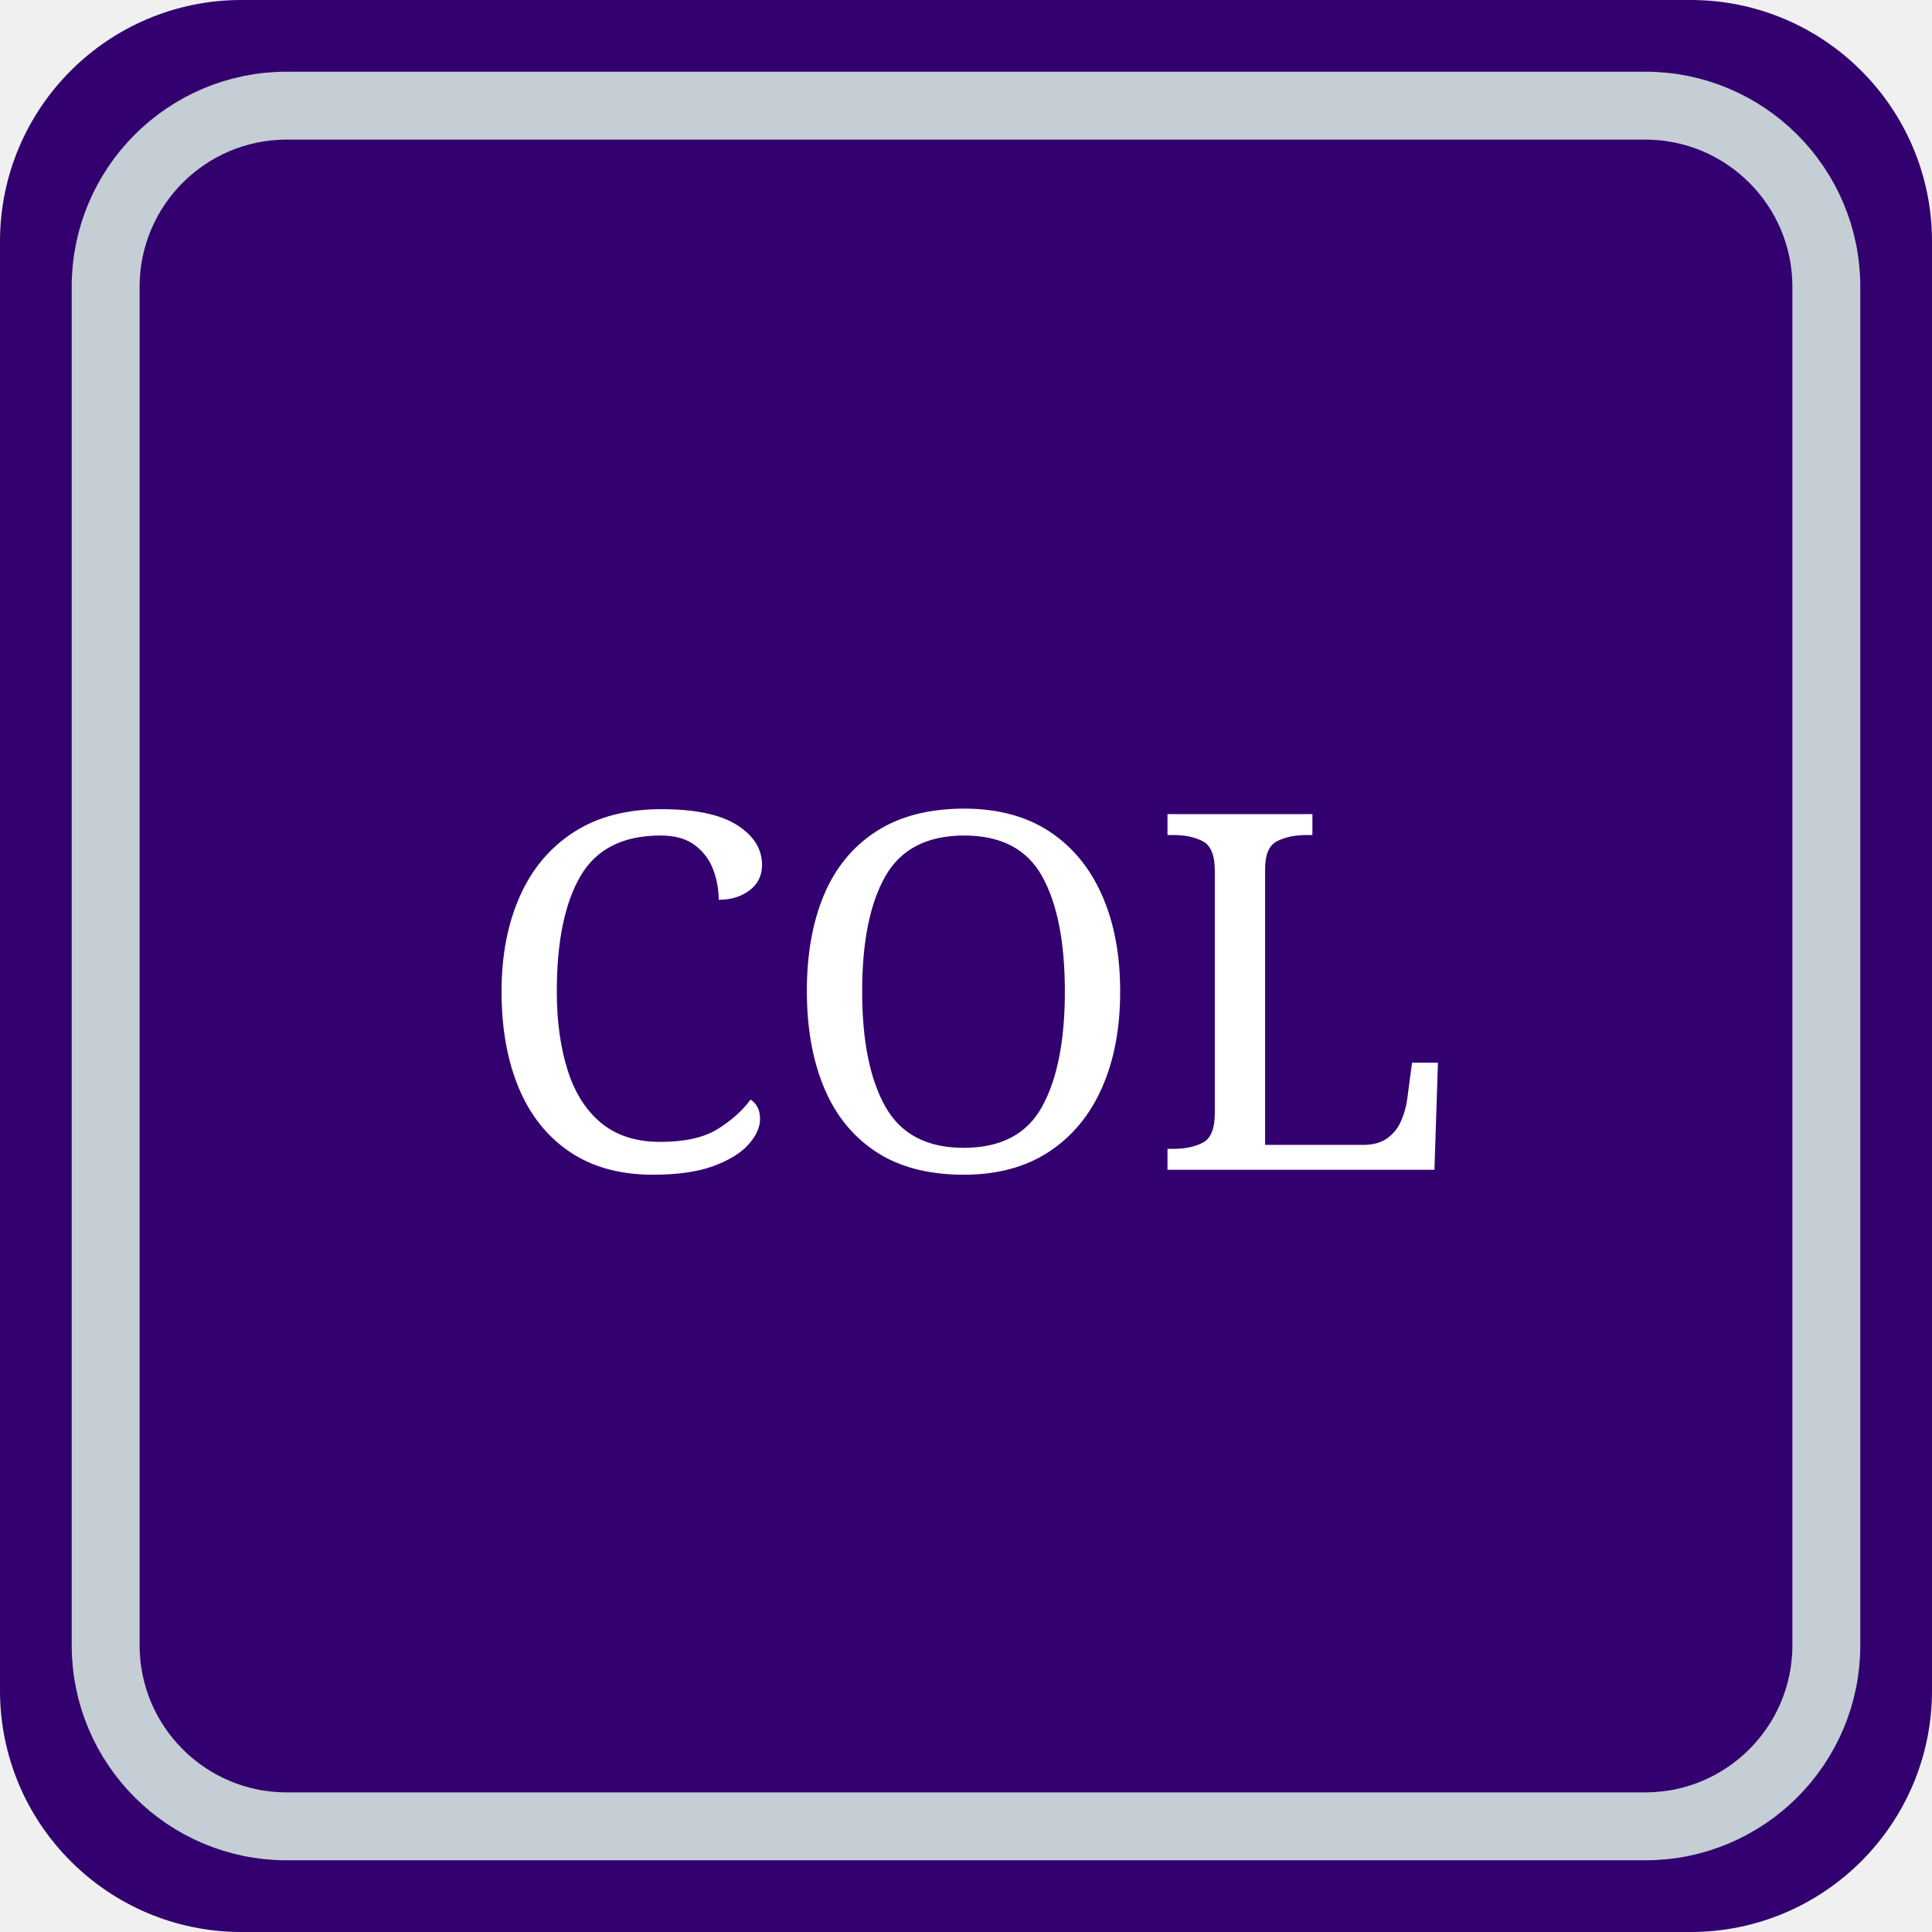
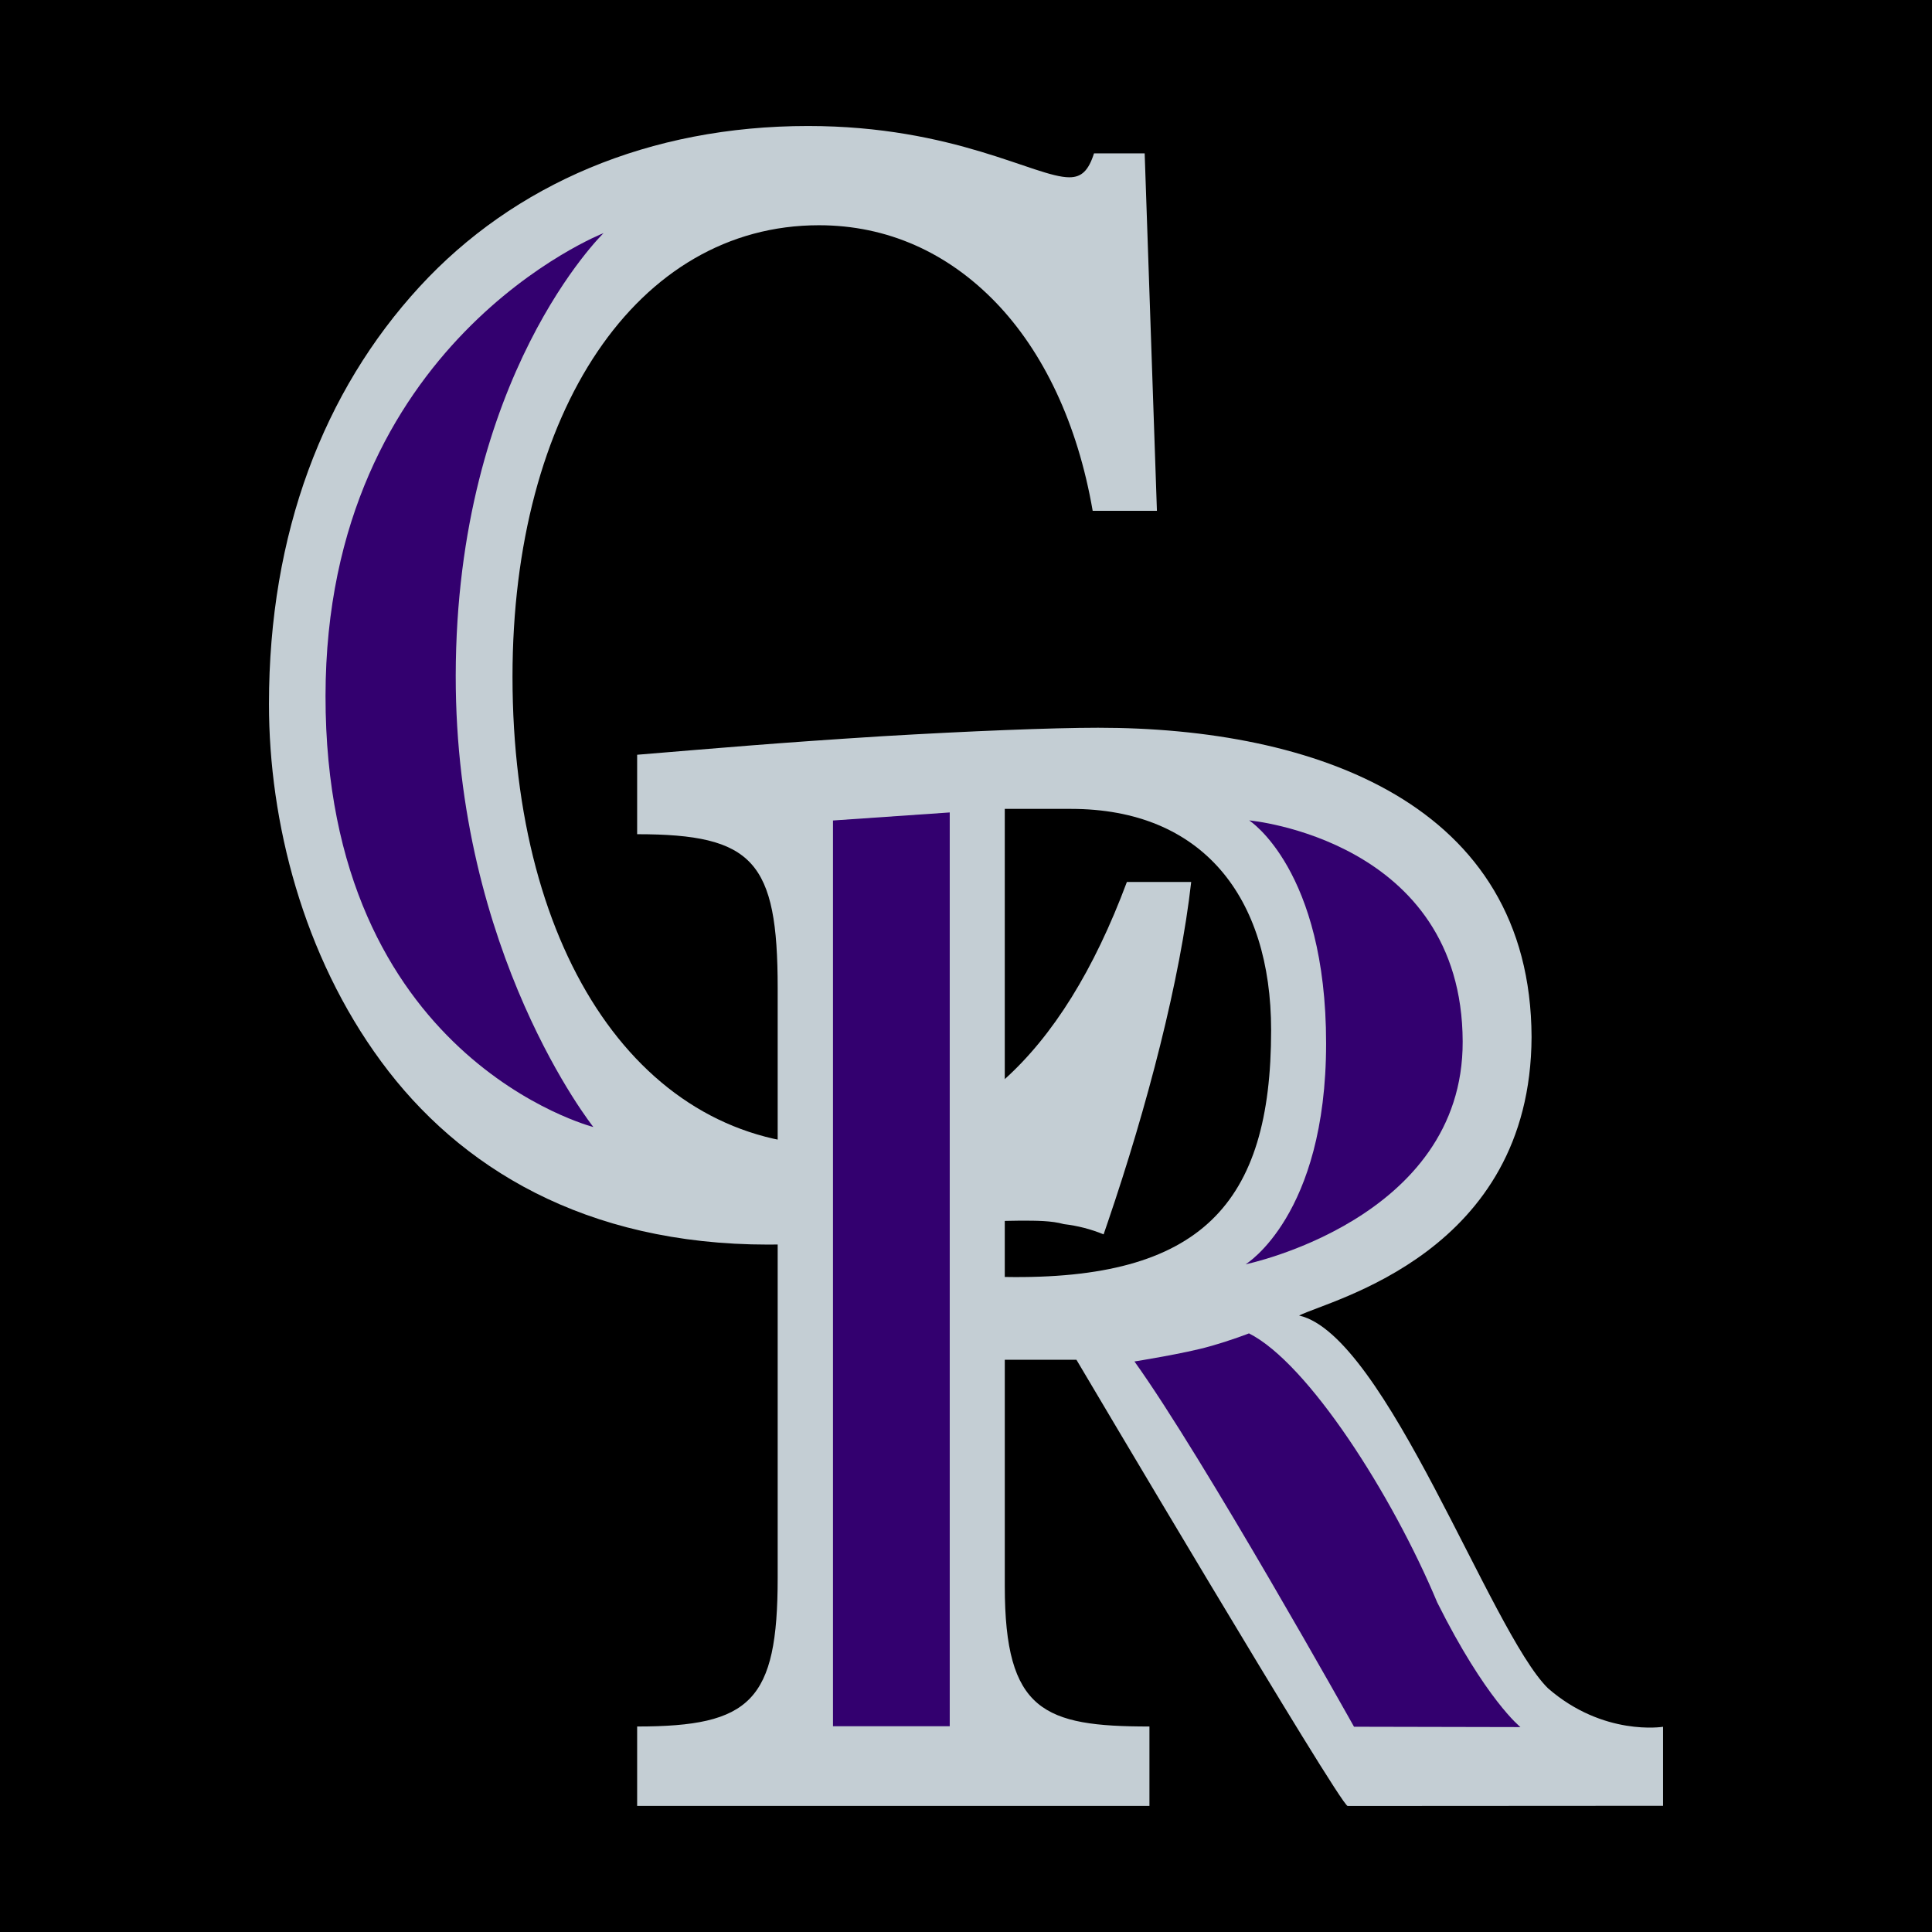
- <svg xmlns="http://www.w3.org/2000/svg" viewBox="0 0 512 512" role="img">
-   <rect width="512" height="512" rx="64" fill="#33006F" />
-   <rect x="28" y="28" width="456" height="456" rx="48" fill="none" stroke="#C4CED4" stroke-width="18" />
-   <text x="256" y="310" text-anchor="middle" font-family="Georgia, serif" font-size="132" fill="#FFFFFF">COL</text>
+ <svg xmlns="http://www.w3.org/2000/svg" xml:space="preserve" viewBox="0 0 575 575" version="1.1" id="svg7" width="575" height="575">
+   <defs id="defs7" />
+   <path d="M 575,575 H 0 V 0 h 575 z" id="path1" style="stroke-width:1" />
+   <path d="m 354.521,262.499 c -3.266,29.029 -13.039,66.702 -24.842,101.301 l -1.225,3.57 a 44.579,44.579 0 0 0 -11.823,-3.048 c -3.666,-1.033 -8.132,-1.033 -13.039,-1.033 -10.983,0 -22.801,1.524 -35.414,3.57 -12.223,1.524 -25.262,3.555 -39.511,3.555 -54.545,0 -92.01,-22.902 -115.216,-54.474 -23.232,-31.551 -33.404,-71.254 -33.404,-106.38 0,-50.899 16.284,-93.159 44.807,-124.204 C 152.941,54.802 193.272,37.5 240.49,37.5 c 43.572,0 67.593,15.267 77.766,15.267 3.681,0 5.712,-2.03 7.342,-7.124 h 15.079 l 3.646,106.39 h -19.12 c -4.486,-25.951 -14.659,-47.344 -28.923,-62.104 -14.264,-14.74 -32.179,-22.892 -52.55,-22.892 -54.134,0 -91.2,55.481 -91.2,134.376 0,82.976 38.706,139.48 95.691,139.48 38.291,0 67.608,-25.966 87.159,-78.399 h 19.14 z" style="fill:#c4ced4;stroke-width:1" id="path3" />
+   <path d="m 179.636,69.375 c 0,0 -82.662,32.386 -82.754,137.739 -0.091,107.909 79.715,128.31 79.715,128.31 0,0 -41.101,-51.598 -40.964,-134.402 0.147,-89.154 44.002,-131.647 44.002,-131.647 z" style="fill:#33006f;stroke-width:1;fill-opacity:1" id="path4" />
+   <path d="m 494.954,537.444 c 0,0 -88.293,0.035 -93.858,0.056 -2.142,0.02 -80.728,-132.807 -80.728,-132.807 h -21.323 v 67.401 c 0,37.227 11.661,41.744 43.05,41.744 v 23.647 H 189.627 v -23.647 c 33.764,0 41.825,-7.545 41.825,-44.266 V 294.045 c 0,-37.718 -7.251,-45.769 -41.825,-45.769 v -23.647 c 24.508,-2.015 41.015,-3.509 73.194,-5.529 25.348,-1.494 50.291,-2.512 63.983,-2.512 64.373,0 128.766,22.523 129.019,92.035 -0.253,64.302 -59.719,78.156 -69.188,82.905 25.794,5.803 56.985,94.131 74.075,110.937 16.512,14.38 34.245,11.459 34.245,11.459 z M 299.04,380.049 c 58.342,1.013 79.27,-21.616 79.27,-73.442 0,-39.729 -20.538,-65.867 -59.557,-65.867 h -19.712 z" style="fill:#c4ced4;stroke-width:1" id="path5" />
+   <path d="M 247.913,513.762 V 244.194 l 34.746,-2.395 v 271.963 z m 187.407,-203.777 c 0.162,52.95 -64.611,66.297 -64.611,66.297 0,0 23.946,-14.436 23.966,-65.694 0.02,-51.77 -22.902,-66.424 -22.902,-66.424 0,0 63.365,5.707 63.548,65.821 z m -63.603,86.855 c 17.555,8.831 42.63,48.018 56.023,80.06 14.441,28.903 24.771,37.116 24.771,37.116 l -49.532,-0.106 c 0,0 -44.772,-80.04 -65.345,-108.709 0,0 15.105,-2.395 22.477,-4.517 6.719,-1.904 11.606,-3.843 11.606,-3.843 z" style="fill:#33006f;stroke-width:1;fill-opacity:1" id="path6" />
</svg>
